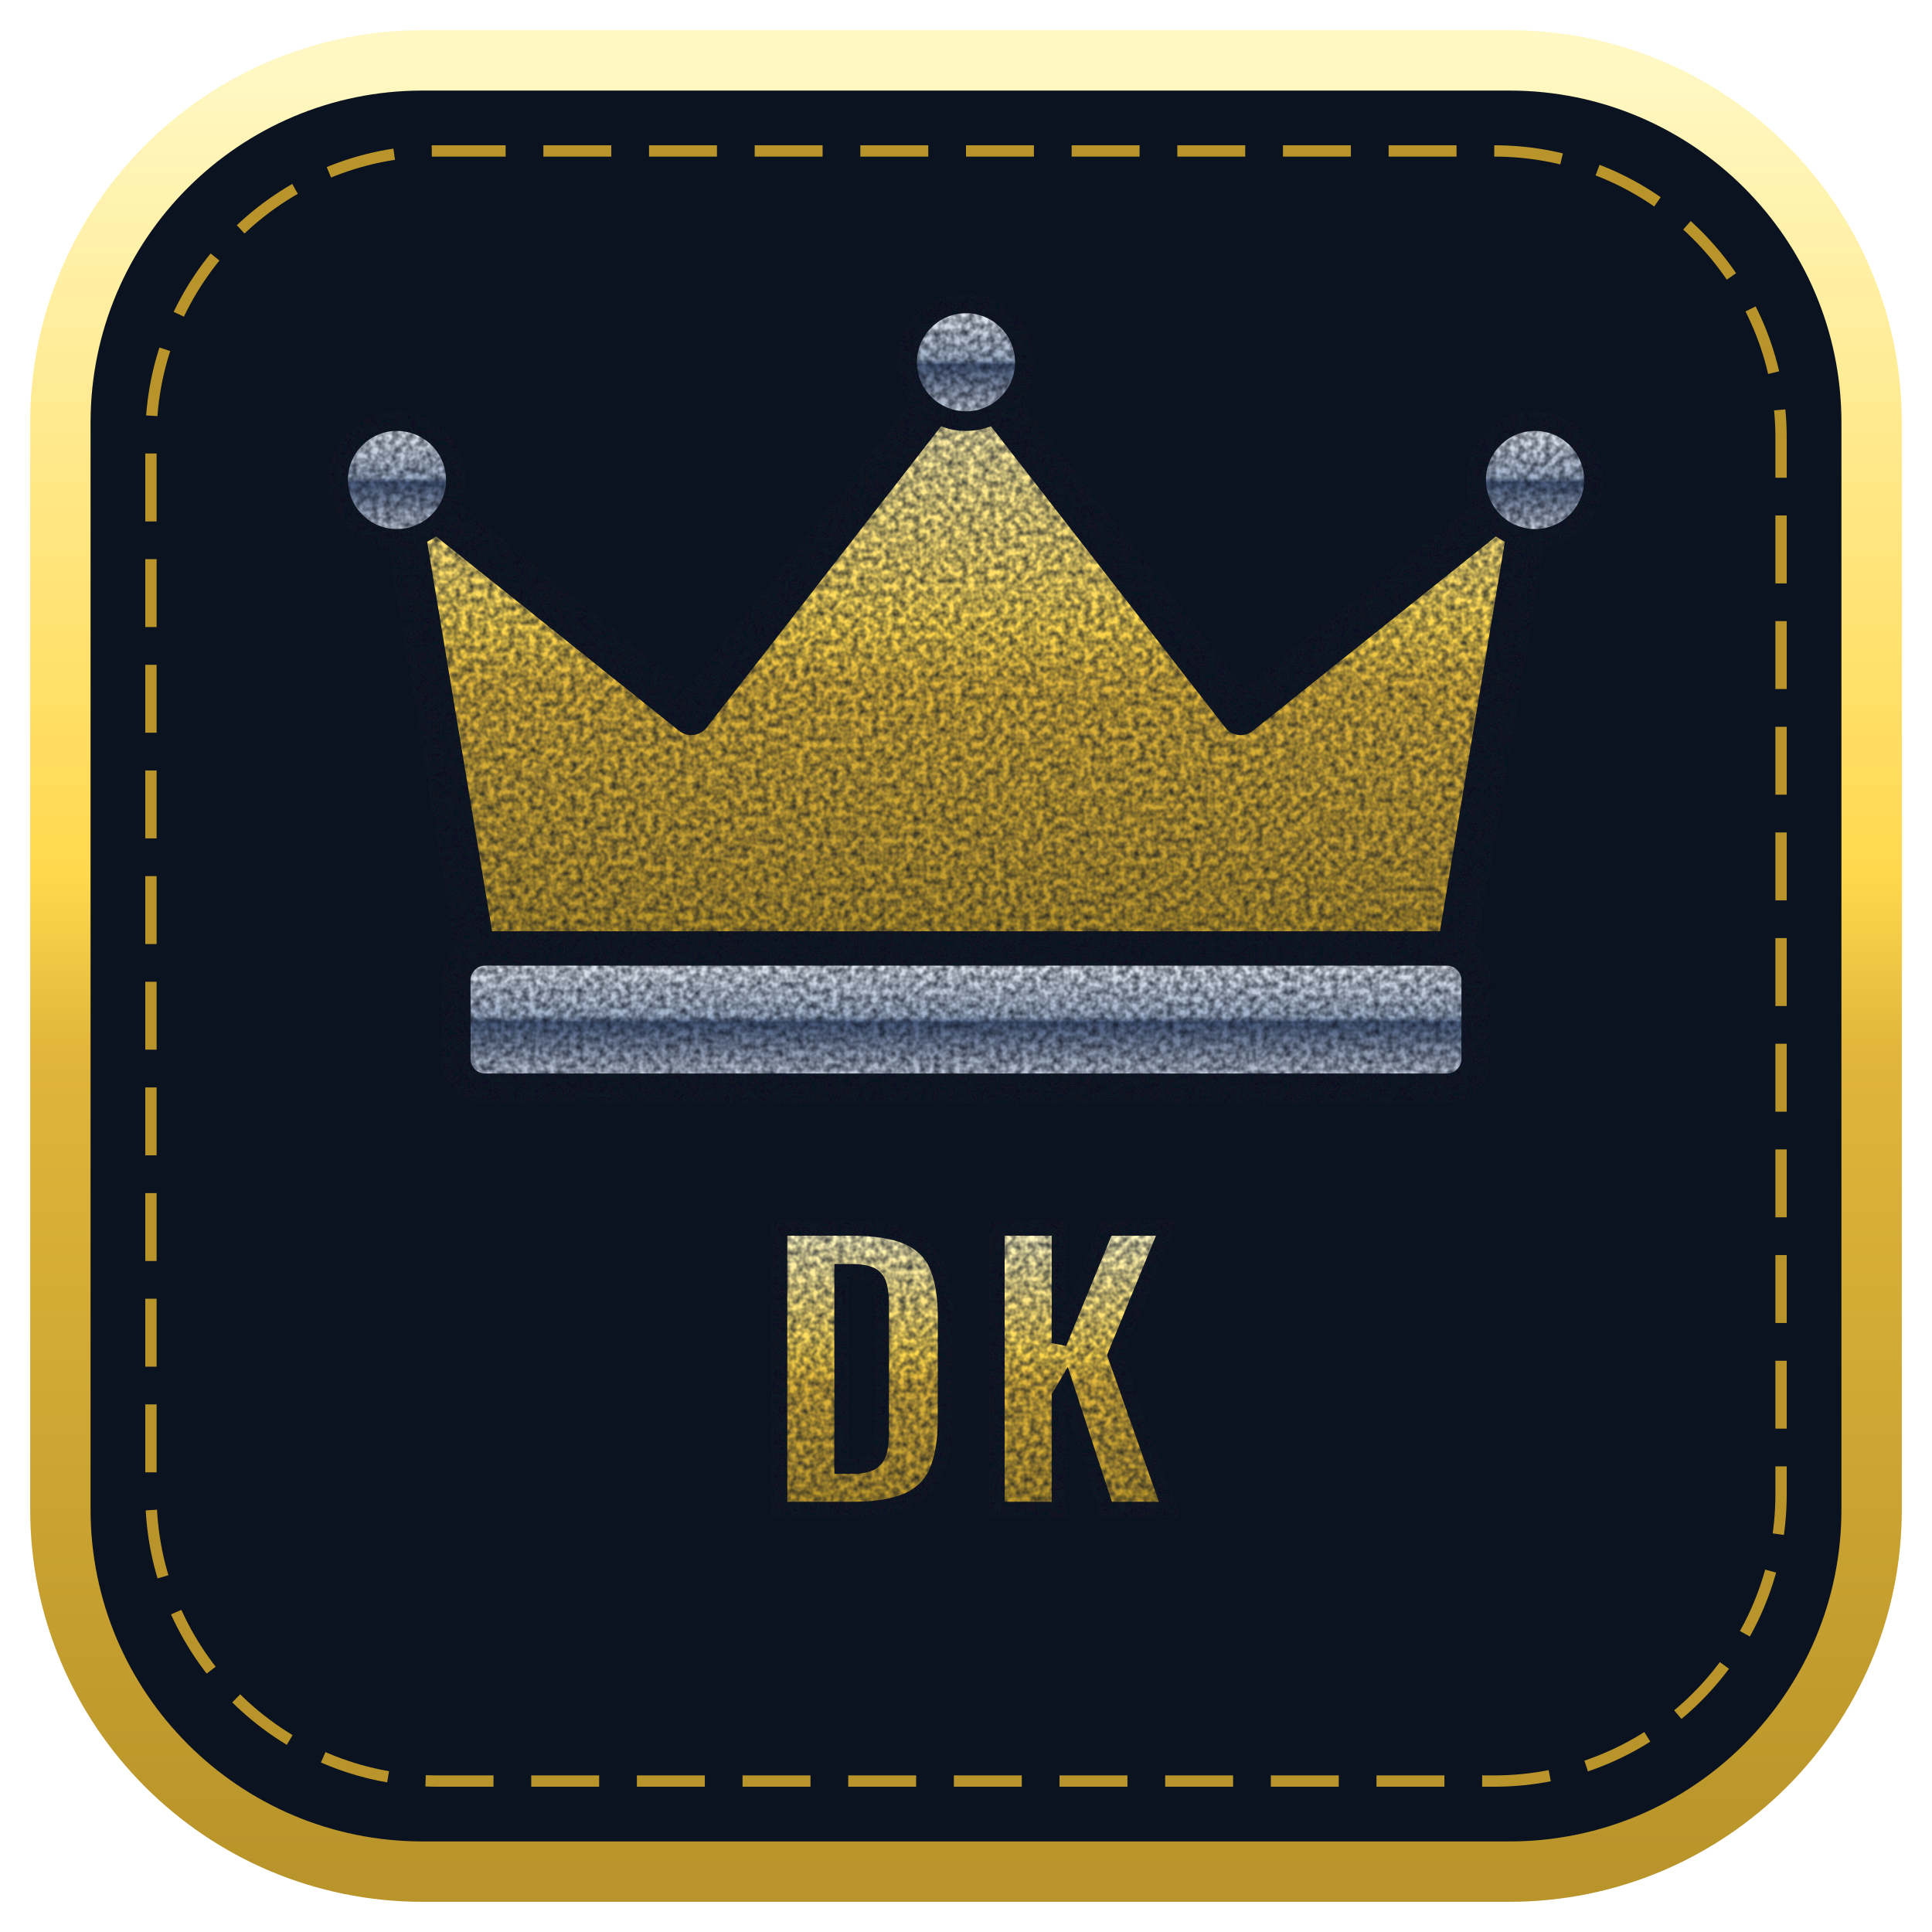
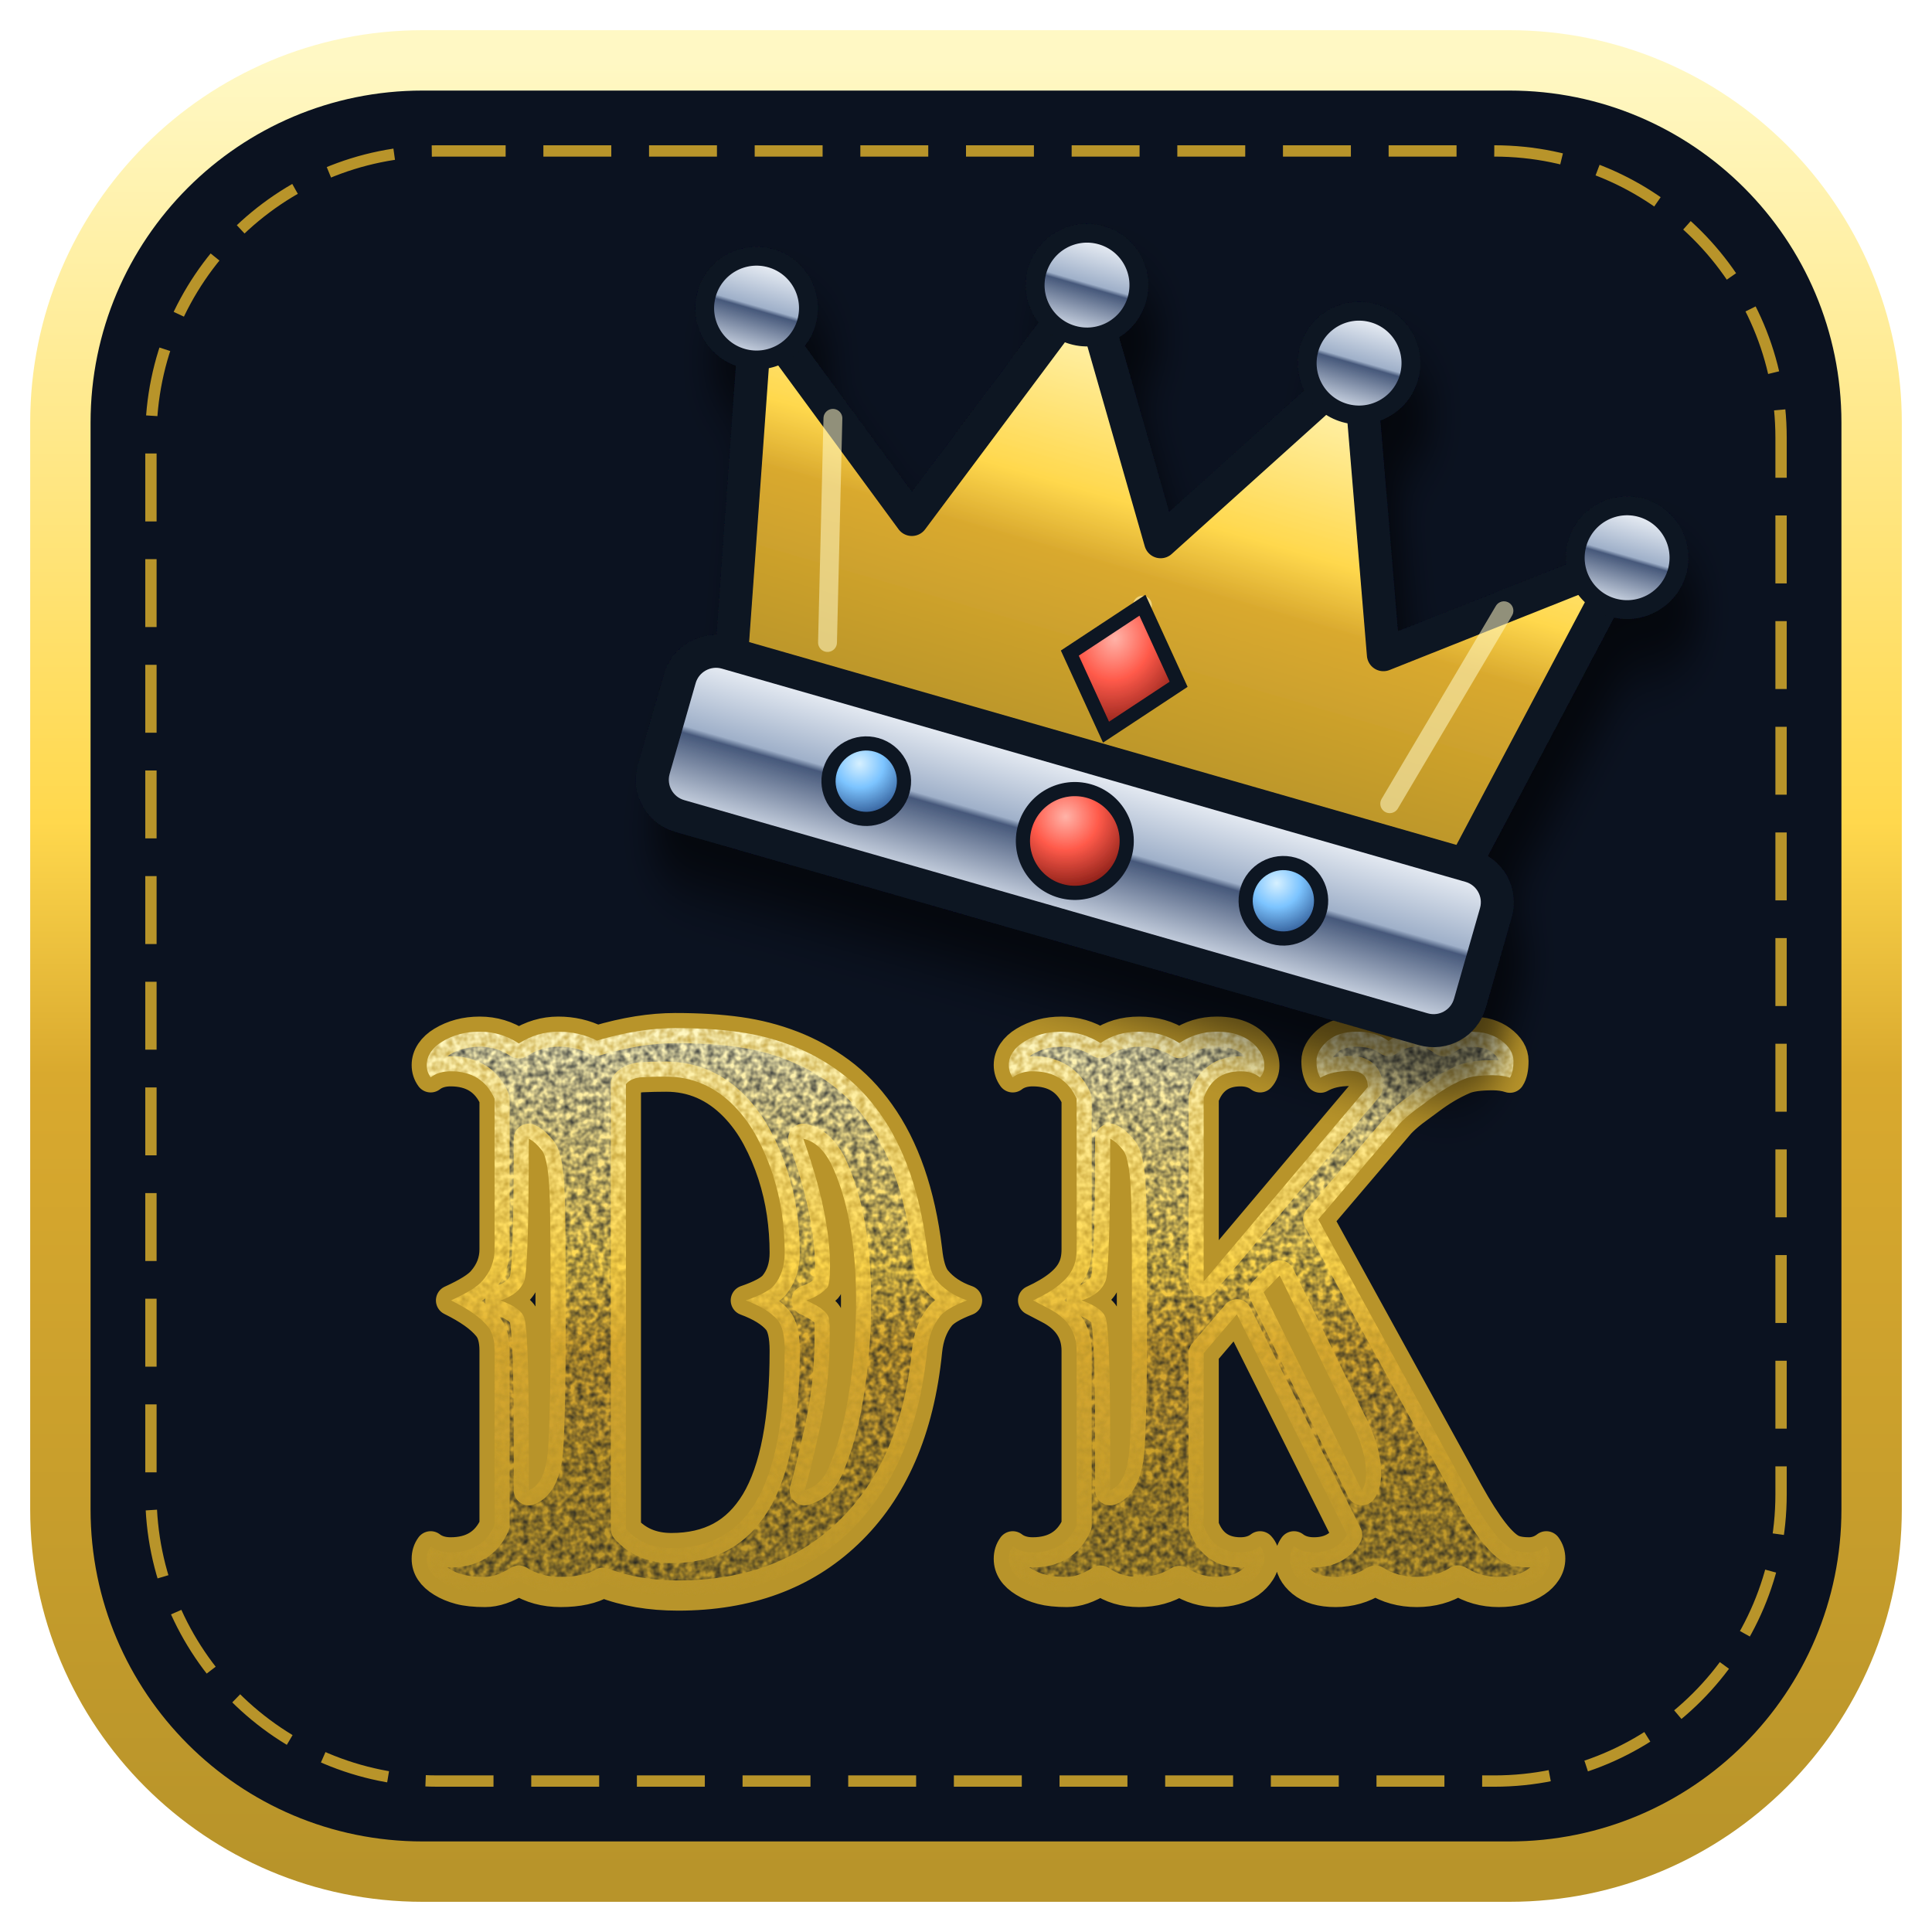
<svg xmlns="http://www.w3.org/2000/svg" viewBox="0 0 512 512" width="512" height="512">
  <defs>
    <linearGradient id="gold" x1="0" y1="0" x2="0" y2="1">
      <stop offset="0" stop-color="#fff8c4" />
-       <stop offset=".45" stop-color="#ffd84d" />
-       <stop offset=".55" stop-color="#e0b53a" />
+       <stop offset=".42" stop-color="#ffd84d" />
+       <stop offset=".56" stop-color="#d9a92e" />
      <stop offset="1" stop-color="#b8942a" />
    </linearGradient>
    <linearGradient id="chrome" x1="0" y1="0" x2="0" y2="1">
      <stop offset="0" stop-color="#f4f7fb" />
      <stop offset=".48" stop-color="#9fb0c9" />
      <stop offset=".52" stop-color="#46587a" />
      <stop offset="1" stop-color="#dfe7f2" />
    </linearGradient>
+     <radialGradient id="ruby" cx=".35" cy=".3" r=".8">
+       <stop offset="0" stop-color="#ffb3a8" />
+       <stop offset=".4" stop-color="#ff5a4a" />
+       <stop offset="1" stop-color="#6b0f0a" />
+     </radialGradient>
+     <radialGradient id="sapph" cx=".35" cy=".3" r=".8">
+       <stop offset="0" stop-color="#d6f0ff" />
+       <stop offset=".4" stop-color="#7cc4ff" />
+       <stop offset="1" stop-color="#1d3f7a" />
+     </radialGradient>
    <filter id="worn" x="-5%" y="-5%" width="110%" height="110%">
      <feTurbulence type="fractalNoise" baseFrequency=".55" numOctaves="2" seed="7" result="n" />
      <feColorMatrix in="n" type="matrix" values="0 0 0 0 0 0 0 0 0 0 0 0 0 0 0 0 0 0 -1.2 1.3" result="m" />
      <feComposite in="SourceGraphic" in2="m" operator="in" />
    </filter>
-     <filter id="glow" x="-20%" y="-40%" width="140%" height="180%">
-       <feGaussianBlur stdDeviation="6" result="b" />
-       <feMerge>
-         <feMergeNode in="b" />
-         <feMergeNode in="SourceGraphic" />
-       </feMerge>
+     <filter id="shadow" x="-30%" y="-30%" width="160%" height="160%">
+       <feDropShadow dx="6" dy="10" stdDeviation="5" flood-color="#000" flood-opacity=".6" />
    </filter>
  </defs>
  <rect x="16" y="16" width="480" height="480" rx="96" fill="#0b1220" stroke="url(#gold)" stroke-width="16" />
  <rect x="40" y="40" width="432" height="432" rx="76" fill="none" stroke="#b8942a" stroke-width="3" stroke-dasharray="18 10" />
-   <g filter="url(#worn)">
-     <path d="M126.0,252.0 L105.2,127.2 L183.2,189.6 L256,96.0 L328.8,189.6 L406.8,127.2 L386.0,252.0 Z" fill="url(#gold)" stroke="#0b1220" stroke-width="10.4" stroke-linejoin="round" />
-     <rect x="120.8" y="252.0" width="270.4" height="36.4" rx="7.8" fill="url(#chrome)" stroke="#0b1220" stroke-width="7.8" />
-     <circle cx="105.2" cy="127.2" r="15.6" fill="url(#chrome)" stroke="#0b1220" stroke-width="5.2" />
-     <circle cx="256.0" cy="96.0" r="15.6" fill="url(#chrome)" stroke="#0b1220" stroke-width="5.2" />
-     <circle cx="406.8" cy="127.2" r="15.6" fill="url(#chrome)" stroke="#0b1220" stroke-width="5.2" />
+   <path d="M148.56 421.892Q142.318 421.892 137.495 418.865Q132.671 421.892 128.557 421.892Q124.443 421.892 121.795 421.182Q119.146 420.473 117.16 419.243Q113.093 416.784 113.093 413.096Q113.093 411.204 114.134 409.785Q116.215 411.393 119.43 411.393Q127.848 411.393 131.063 404.205V357.956Q131.063 353.606 129.266 351.525Q126.429 348.026 119.525 344.621Q125.956 341.689 127.848 339.419Q131.063 335.73 131.063 331.096V291.184Q127.848 283.901 119.43 283.901Q116.215 283.901 114.134 285.509Q113.093 284.09 113.093 282.246Q113.093 280.402 114.181 278.794Q115.269 277.186 117.16 276.051Q121.511 273.403 127.138 273.403Q132.766 273.403 137.495 276.524Q142.413 273.403 147.946 273.403Q153.479 273.403 158.207 275.767Q169.368 272.457 178.92 272.457Q188.473 272.457 195.85 273.498Q203.227 274.538 209.942 277.139Q216.657 279.74 222.568 284.09Q228.479 288.441 233.114 294.967Q242.95 308.681 245.693 331.285Q246.26 336.865 248.057 339.135Q251.084 342.824 256.286 344.621Q250.8 346.701 249.098 348.877Q246.26 352.471 245.693 357.956Q242.572 389.356 224.602 406.381Q207.294 422.837 179.677 422.837Q168.611 422.837 159.815 419.433Q155.559 421.892 148.56 421.892ZM165.868 405.151Q170.408 410.258 177.927 410.258Q185.446 410.258 190.979 407.279Q196.512 404.3 200.295 398.058Q207.956 385.29 207.956 357.956Q207.956 351.998 206.064 349.823Q203.511 346.796 197.647 344.621Q203.416 342.635 205.119 340.648Q207.956 337.244 207.956 331.994Q207.956 326.745 207.199 321.544Q206.443 316.342 204.788 311.234Q203.132 306.127 200.626 301.446Q198.12 296.764 194.62 293.17Q186.959 285.32 176.556 285.32Q173.34 285.32 170.314 285.462Q167.287 285.604 165.868 287.306ZM212.874 301.777Q219.967 321.544 219.967 335.636Q219.967 340.459 219.163 341.31Q218.36 342.162 217.414 342.824Q215.711 343.959 213.725 344.621Q219.4 347.174 219.684 349.539Q219.873 350.579 219.873 351.62V353.984Q219.873 366.752 217.225 378.716Q214.576 390.681 213.252 394.937Q217.508 393.707 219.447 389.309Q221.386 384.911 222.757 379.851Q224.129 374.791 224.98 369.117Q226.872 357.483 226.872 344.81Q226.872 322.111 220.157 308.208Q217.225 302.722 212.874 301.777ZM140.143 394.937Q144.872 393.14 145.345 382.547Q145.912 371.954 145.912 353.227Q145.912 334.501 145.865 328.306Q145.818 322.111 145.723 318.328Q145.439 307.168 143.595 304.85Q141.751 302.533 140.143 301.777Q140.143 334.69 139.008 339.23Q137.684 343.013 132.577 344.621Q138.251 346.607 139.008 349.444Q140.143 353.984 140.143 382.641ZM312.556 418.96Q307.827 421.892 301.869 421.892Q295.91 421.892 291.654 418.865Q286.831 421.892 282.764 421.892Q278.697 421.892 276.049 421.182Q273.401 420.473 271.414 419.243Q267.348 416.784 267.348 413.096Q267.348 411.204 268.388 409.785Q270.469 411.393 273.684 411.393Q282.102 411.393 285.318 404.205V357.956Q285.318 350.579 277.94 346.796L273.779 344.621Q282.196 340.743 284.277 336.203Q285.318 334.122 285.318 331.096V291.184Q282.102 283.901 273.684 283.901Q270.469 283.901 268.388 285.509Q267.348 284.09 267.348 282.246Q267.348 280.402 268.435 278.794Q269.523 277.186 271.414 276.051Q275.765 273.403 281.298 273.403Q286.831 273.403 291.654 276.429Q295.91 273.403 301.916 273.403Q307.922 273.403 312.556 276.429Q317.001 273.403 322.487 273.403Q330.526 273.403 334.026 278.794Q335.066 280.496 335.066 282.388Q335.066 284.279 333.931 285.509Q331.85 283.901 328.729 283.901Q321.447 283.901 318.988 290.995V339.608L362.494 288.063Q362.494 283.807 357.765 283.807Q353.036 283.807 349.915 285.604Q348.874 283.901 348.874 281.206Q348.874 278.51 351.712 275.957Q354.549 273.403 359.609 273.403Q364.669 273.403 367.979 275.862Q371.29 273.403 375.356 273.403Q379.423 273.403 382.639 275.957Q385.855 273.403 389.165 273.403Q392.475 273.403 394.414 274.018Q396.353 274.632 397.772 275.673Q401.082 278.132 401.082 281.158Q401.082 284.185 400.136 285.604Q398.15 284.942 395.596 284.942Q390.395 284.942 387.983 285.982Q385.571 287.022 383.348 288.346Q381.126 289.67 378.856 291.373L374.505 294.589Q372.33 296.291 371.006 297.71L349.347 323.151L389.165 395.599Q396.542 408.84 400.987 410.731Q402.595 411.393 405.149 411.393Q407.702 411.393 409.783 409.785Q410.824 411.204 410.824 413.048Q410.824 414.893 409.783 416.501Q408.743 418.108 407.04 419.243Q403.163 421.892 397.204 421.892Q391.246 421.892 386.422 418.865Q381.599 421.892 375.451 421.892Q369.303 421.892 364.48 418.865Q359.656 421.892 353.934 421.892Q348.212 421.892 345.044 419.291Q341.876 416.69 341.876 413.096Q341.876 411.204 342.916 409.785Q344.997 411.393 348.212 411.393Q354.171 411.393 357.008 406.759L327.783 348.309L318.988 358.618V404.3Q321.447 411.393 328.729 411.393Q331.85 411.393 333.931 409.785Q335.066 411.015 335.066 412.907Q335.066 414.798 333.978 416.501Q332.891 418.203 331.188 419.433Q327.594 421.892 322.487 421.892Q317.096 421.892 312.556 418.96ZM294.208 394.937Q298.937 393.14 299.41 382.547Q299.977 371.954 299.977 353.227Q299.977 334.501 299.93 328.306Q299.883 322.111 299.788 318.328Q299.504 307.168 297.66 304.85Q295.816 302.533 294.208 301.777Q294.208 334.69 293.073 339.23Q291.749 343.013 286.642 344.621Q292.316 346.607 293.073 349.444Q294.208 353.984 294.208 382.641ZM360.886 394.937Q362.021 393.423 362.021 390.491Q362.021 384.06 357.576 375.832L339.133 338L334.877 342.445Z" fill="#0b1220" stroke="#0b1220" stroke-width="19.2" stroke-linejoin="round" transform="translate(3,7)" />
+   <path d="M148.56 421.892Q142.318 421.892 137.495 418.865Q132.671 421.892 128.557 421.892Q124.443 421.892 121.795 421.182Q119.146 420.473 117.16 419.243Q113.093 416.784 113.093 413.096Q113.093 411.204 114.134 409.785Q116.215 411.393 119.43 411.393Q127.848 411.393 131.063 404.205V357.956Q131.063 353.606 129.266 351.525Q126.429 348.026 119.525 344.621Q125.956 341.689 127.848 339.419Q131.063 335.73 131.063 331.096V291.184Q127.848 283.901 119.43 283.901Q116.215 283.901 114.134 285.509Q113.093 284.09 113.093 282.246Q113.093 280.402 114.181 278.794Q115.269 277.186 117.16 276.051Q121.511 273.403 127.138 273.403Q132.766 273.403 137.495 276.524Q142.413 273.403 147.946 273.403Q153.479 273.403 158.207 275.767Q169.368 272.457 178.92 272.457Q188.473 272.457 195.85 273.498Q203.227 274.538 209.942 277.139Q216.657 279.74 222.568 284.09Q228.479 288.441 233.114 294.967Q242.95 308.681 245.693 331.285Q246.26 336.865 248.057 339.135Q251.084 342.824 256.286 344.621Q250.8 346.701 249.098 348.877Q246.26 352.471 245.693 357.956Q242.572 389.356 224.602 406.381Q207.294 422.837 179.677 422.837Q168.611 422.837 159.815 419.433Q155.559 421.892 148.56 421.892ZM165.868 405.151Q170.408 410.258 177.927 410.258Q185.446 410.258 190.979 407.279Q196.512 404.3 200.295 398.058Q207.956 385.29 207.956 357.956Q207.956 351.998 206.064 349.823Q203.511 346.796 197.647 344.621Q203.416 342.635 205.119 340.648Q207.956 337.244 207.956 331.994Q207.956 326.745 207.199 321.544Q206.443 316.342 204.788 311.234Q203.132 306.127 200.626 301.446Q198.12 296.764 194.62 293.17Q186.959 285.32 176.556 285.32Q173.34 285.32 170.314 285.462Q167.287 285.604 165.868 287.306ZM212.874 301.777Q219.967 321.544 219.967 335.636Q219.967 340.459 219.163 341.31Q218.36 342.162 217.414 342.824Q215.711 343.959 213.725 344.621Q219.4 347.174 219.684 349.539Q219.873 350.579 219.873 351.62V353.984Q219.873 366.752 217.225 378.716Q214.576 390.681 213.252 394.937Q217.508 393.707 219.447 389.309Q221.386 384.911 222.757 379.851Q224.129 374.791 224.98 369.117Q226.872 357.483 226.872 344.81Q226.872 322.111 220.157 308.208Q217.225 302.722 212.874 301.777ZM140.143 394.937Q144.872 393.14 145.345 382.547Q145.912 371.954 145.912 353.227Q145.912 334.501 145.865 328.306Q145.818 322.111 145.723 318.328Q145.439 307.168 143.595 304.85Q141.751 302.533 140.143 301.777Q140.143 334.69 139.008 339.23Q137.684 343.013 132.577 344.621Q138.251 346.607 139.008 349.444Q140.143 353.984 140.143 382.641ZM312.556 418.96Q307.827 421.892 301.869 421.892Q295.91 421.892 291.654 418.865Q286.831 421.892 282.764 421.892Q278.697 421.892 276.049 421.182Q273.401 420.473 271.414 419.243Q267.348 416.784 267.348 413.096Q267.348 411.204 268.388 409.785Q270.469 411.393 273.684 411.393Q282.102 411.393 285.318 404.205V357.956Q285.318 350.579 277.94 346.796L273.779 344.621Q282.196 340.743 284.277 336.203Q285.318 334.122 285.318 331.096V291.184Q282.102 283.901 273.684 283.901Q270.469 283.901 268.388 285.509Q267.348 284.09 267.348 282.246Q267.348 280.402 268.435 278.794Q269.523 277.186 271.414 276.051Q275.765 273.403 281.298 273.403Q286.831 273.403 291.654 276.429Q295.91 273.403 301.916 273.403Q307.922 273.403 312.556 276.429Q317.001 273.403 322.487 273.403Q330.526 273.403 334.026 278.794Q335.066 280.496 335.066 282.388Q335.066 284.279 333.931 285.509Q331.85 283.901 328.729 283.901Q321.447 283.901 318.988 290.995V339.608L362.494 288.063Q362.494 283.807 357.765 283.807Q353.036 283.807 349.915 285.604Q348.874 283.901 348.874 281.206Q348.874 278.51 351.712 275.957Q354.549 273.403 359.609 273.403Q364.669 273.403 367.979 275.862Q371.29 273.403 375.356 273.403Q379.423 273.403 382.639 275.957Q385.855 273.403 389.165 273.403Q392.475 273.403 394.414 274.018Q396.353 274.632 397.772 275.673Q401.082 278.132 401.082 281.158Q401.082 284.185 400.136 285.604Q398.15 284.942 395.596 284.942Q390.395 284.942 387.983 285.982Q385.571 287.022 383.348 288.346Q381.126 289.67 378.856 291.373L374.505 294.589Q372.33 296.291 371.006 297.71L349.347 323.151L389.165 395.599Q396.542 408.84 400.987 410.731Q402.595 411.393 405.149 411.393Q407.702 411.393 409.783 409.785Q410.824 411.204 410.824 413.048Q410.824 414.893 409.783 416.501Q408.743 418.108 407.04 419.243Q403.163 421.892 397.204 421.892Q391.246 421.892 386.422 418.865Q381.599 421.892 375.451 421.892Q369.303 421.892 364.48 418.865Q359.656 421.892 353.934 421.892Q348.212 421.892 345.044 419.291Q341.876 416.69 341.876 413.096Q341.876 411.204 342.916 409.785Q344.997 411.393 348.212 411.393Q354.171 411.393 357.008 406.759L327.783 348.309L318.988 358.618V404.3Q321.447 411.393 328.729 411.393Q331.85 411.393 333.931 409.785Q335.066 411.015 335.066 412.907Q335.066 414.798 333.978 416.501Q332.891 418.203 331.188 419.433Q327.594 421.892 322.487 421.892Q317.096 421.892 312.556 418.96ZM294.208 394.937Q298.937 393.14 299.41 382.547Q299.977 371.954 299.977 353.227Q299.977 334.501 299.93 328.306Q299.883 322.111 299.788 318.328Q299.504 307.168 297.66 304.85Q295.816 302.533 294.208 301.777Q294.208 334.69 293.073 339.23Q291.749 343.013 286.642 344.621Q292.316 346.607 293.073 349.444Q294.208 353.984 294.208 382.641ZM360.886 394.937Q362.021 393.423 362.021 390.491Q362.021 384.06 357.576 375.832L339.133 338L334.877 342.445Z" fill="none" stroke="#b8942a" stroke-width="8" stroke-linejoin="round" />
+   <path d="M148.56 421.892Q142.318 421.892 137.495 418.865Q132.671 421.892 128.557 421.892Q124.443 421.892 121.795 421.182Q119.146 420.473 117.16 419.243Q113.093 416.784 113.093 413.096Q113.093 411.204 114.134 409.785Q116.215 411.393 119.43 411.393Q127.848 411.393 131.063 404.205V357.956Q131.063 353.606 129.266 351.525Q126.429 348.026 119.525 344.621Q125.956 341.689 127.848 339.419Q131.063 335.73 131.063 331.096V291.184Q127.848 283.901 119.43 283.901Q116.215 283.901 114.134 285.509Q113.093 284.09 113.093 282.246Q113.093 280.402 114.181 278.794Q115.269 277.186 117.16 276.051Q121.511 273.403 127.138 273.403Q132.766 273.403 137.495 276.524Q142.413 273.403 147.946 273.403Q153.479 273.403 158.207 275.767Q169.368 272.457 178.92 272.457Q188.473 272.457 195.85 273.498Q203.227 274.538 209.942 277.139Q216.657 279.74 222.568 284.09Q228.479 288.441 233.114 294.967Q242.95 308.681 245.693 331.285Q246.26 336.865 248.057 339.135Q251.084 342.824 256.286 344.621Q250.8 346.701 249.098 348.877Q246.26 352.471 245.693 357.956Q242.572 389.356 224.602 406.381Q207.294 422.837 179.677 422.837Q168.611 422.837 159.815 419.433Q155.559 421.892 148.56 421.892ZM165.868 405.151Q170.408 410.258 177.927 410.258Q185.446 410.258 190.979 407.279Q196.512 404.3 200.295 398.058Q207.956 385.29 207.956 357.956Q207.956 351.998 206.064 349.823Q203.511 346.796 197.647 344.621Q203.416 342.635 205.119 340.648Q207.956 337.244 207.956 331.994Q207.956 326.745 207.199 321.544Q206.443 316.342 204.788 311.234Q203.132 306.127 200.626 301.446Q198.12 296.764 194.62 293.17Q186.959 285.32 176.556 285.32Q173.34 285.32 170.314 285.462Q167.287 285.604 165.868 287.306ZM212.874 301.777Q219.967 321.544 219.967 335.636Q219.967 340.459 219.163 341.31Q218.36 342.162 217.414 342.824Q215.711 343.959 213.725 344.621Q219.4 347.174 219.684 349.539Q219.873 350.579 219.873 351.62V353.984Q219.873 366.752 217.225 378.716Q214.576 390.681 213.252 394.937Q217.508 393.707 219.447 389.309Q221.386 384.911 222.757 379.851Q224.129 374.791 224.98 369.117Q226.872 357.483 226.872 344.81Q226.872 322.111 220.157 308.208Q217.225 302.722 212.874 301.777ZM140.143 394.937Q144.872 393.14 145.345 382.547Q145.912 371.954 145.912 353.227Q145.912 334.501 145.865 328.306Q145.818 322.111 145.723 318.328Q145.439 307.168 143.595 304.85Q141.751 302.533 140.143 301.777Q140.143 334.69 139.008 339.23Q137.684 343.013 132.577 344.621Q138.251 346.607 139.008 349.444Q140.143 353.984 140.143 382.641ZM312.556 418.96Q307.827 421.892 301.869 421.892Q295.91 421.892 291.654 418.865Q286.831 421.892 282.764 421.892Q278.697 421.892 276.049 421.182Q273.401 420.473 271.414 419.243Q267.348 416.784 267.348 413.096Q267.348 411.204 268.388 409.785Q270.469 411.393 273.684 411.393Q282.102 411.393 285.318 404.205V357.956Q285.318 350.579 277.94 346.796L273.779 344.621Q282.196 340.743 284.277 336.203Q285.318 334.122 285.318 331.096V291.184Q282.102 283.901 273.684 283.901Q270.469 283.901 268.388 285.509Q267.348 284.09 267.348 282.246Q267.348 280.402 268.435 278.794Q269.523 277.186 271.414 276.051Q275.765 273.403 281.298 273.403Q286.831 273.403 291.654 276.429Q295.91 273.403 301.916 273.403Q307.922 273.403 312.556 276.429Q317.001 273.403 322.487 273.403Q330.526 273.403 334.026 278.794Q335.066 280.496 335.066 282.388Q335.066 284.279 333.931 285.509Q331.85 283.901 328.729 283.901Q321.447 283.901 318.988 290.995V339.608L362.494 288.063Q362.494 283.807 357.765 283.807Q353.036 283.807 349.915 285.604Q348.874 283.901 348.874 281.206Q348.874 278.51 351.712 275.957Q354.549 273.403 359.609 273.403Q364.669 273.403 367.979 275.862Q371.29 273.403 375.356 273.403Q379.423 273.403 382.639 275.957Q385.855 273.403 389.165 273.403Q392.475 273.403 394.414 274.018Q396.353 274.632 397.772 275.673Q401.082 278.132 401.082 281.158Q401.082 284.185 400.136 285.604Q398.15 284.942 395.596 284.942Q390.395 284.942 387.983 285.982Q385.571 287.022 383.348 288.346Q381.126 289.67 378.856 291.373L374.505 294.589Q372.33 296.291 371.006 297.71L349.347 323.151L389.165 395.599Q396.542 408.84 400.987 410.731Q402.595 411.393 405.149 411.393Q407.702 411.393 409.783 409.785Q410.824 411.204 410.824 413.048Q410.824 414.893 409.783 416.501Q408.743 418.108 407.04 419.243Q403.163 421.892 397.204 421.892Q391.246 421.892 386.422 418.865Q381.599 421.892 375.451 421.892Q369.303 421.892 364.48 418.865Q359.656 421.892 353.934 421.892Q348.212 421.892 345.044 419.291Q341.876 416.69 341.876 413.096Q341.876 411.204 342.916 409.785Q344.997 411.393 348.212 411.393Q354.171 411.393 357.008 406.759L327.783 348.309L318.988 358.618V404.3Q321.447 411.393 328.729 411.393Q331.85 411.393 333.931 409.785Q335.066 411.015 335.066 412.907Q335.066 414.798 333.978 416.501Q332.891 418.203 331.188 419.433Q327.594 421.892 322.487 421.892Q317.096 421.892 312.556 418.96ZM294.208 394.937Q298.937 393.14 299.41 382.547Q299.977 371.954 299.977 353.227Q299.977 334.501 299.93 328.306Q299.883 322.111 299.788 318.328Q299.504 307.168 297.66 304.85Q295.816 302.533 294.208 301.777Q294.208 334.69 293.073 339.23Q291.749 343.013 286.642 344.621Q292.316 346.607 293.073 349.444Q294.208 353.984 294.208 382.641ZM360.886 394.937Q362.021 393.423 362.021 390.491Q362.021 384.06 357.576 375.832L339.133 338L334.877 342.445Z" fill="url(#gold)" filter="url(#worn)" />
+   <g transform="translate(300,170) rotate(16) scale(1.25)" filter="url(#shadow)">
+     <path d="M-80,30 L-96,-46 L-52,-12 L-30,-70 L0,-22 L30,-70 L52,-12 L96,-46 L80,30 Z" fill="url(#gold)" stroke="#0b1220" stroke-width="7" stroke-linejoin="round" />
+     <path d="M-62,18 L-74,-28 M62,18 L74,-28 M0,0 L0,-8" stroke="#fff8c4" stroke-width="4" opacity=".55" stroke-linecap="round" />
+     <path d="M0,-8 L12,6 L0,20 L-12,6 Z" fill="url(#ruby)" stroke="#0b1220" stroke-width="3" />
+     <rect x="-90" y="26" width="180" height="36" rx="8" fill="url(#chrome)" stroke="#0b1220" stroke-width="7" />
+     <circle cx="0" cy="44" r="11" fill="url(#ruby)" stroke="#0b1220" stroke-width="3" />
+     <circle cx="-46" cy="44" r="8" fill="url(#sapph)" stroke="#0b1220" stroke-width="3" />
+     <circle cx="46" cy="44" r="8" fill="url(#sapph)" stroke="#0b1220" stroke-width="3" />
+     <circle cx="-96" cy="-46" r="11" fill="url(#chrome)" stroke="#0b1220" stroke-width="4" />
+     <circle cx="-30" cy="-70" r="11" fill="url(#chrome)" stroke="#0b1220" stroke-width="4" />
+     <circle cx="30" cy="-70" r="11" fill="url(#chrome)" stroke="#0b1220" stroke-width="4" />
+     <circle cx="96" cy="-46" r="11" fill="url(#chrome)" stroke="#0b1220" stroke-width="4" />
+     <g filter="url(#worn)" opacity=".0" />
  </g>
-   <path d="M206.642 400.0V325.48H225.502Q235.254 325.48 240.682 327.918Q246.11 330.356 248.318 335.554Q250.526 340.752 250.526 349.032V376.08Q250.526 384.452 248.318 389.742Q246.11 395.032 240.728 397.516Q235.346 400.0 225.686 400.0ZM223.11 388.592H225.686Q229.458 388.592 231.114 387.488Q232.77 386.384 233.184 384.176Q233.598 381.968 233.598 378.656V346.18Q233.598 342.868 233.092 340.844Q232.586 338.82 230.93 337.9Q229.274 336.98 225.594 336.98H223.11ZM264.234 400.0V325.48H280.702V355.932L293.214 325.48H309.314L295.514 359.152L309.958 400.0H293.214L282.45 367.064L280.702 370.008V400.0Z" fill="url(#gold)" stroke="#0b1220" stroke-width="4" filter="url(#worn)" />
</svg>
